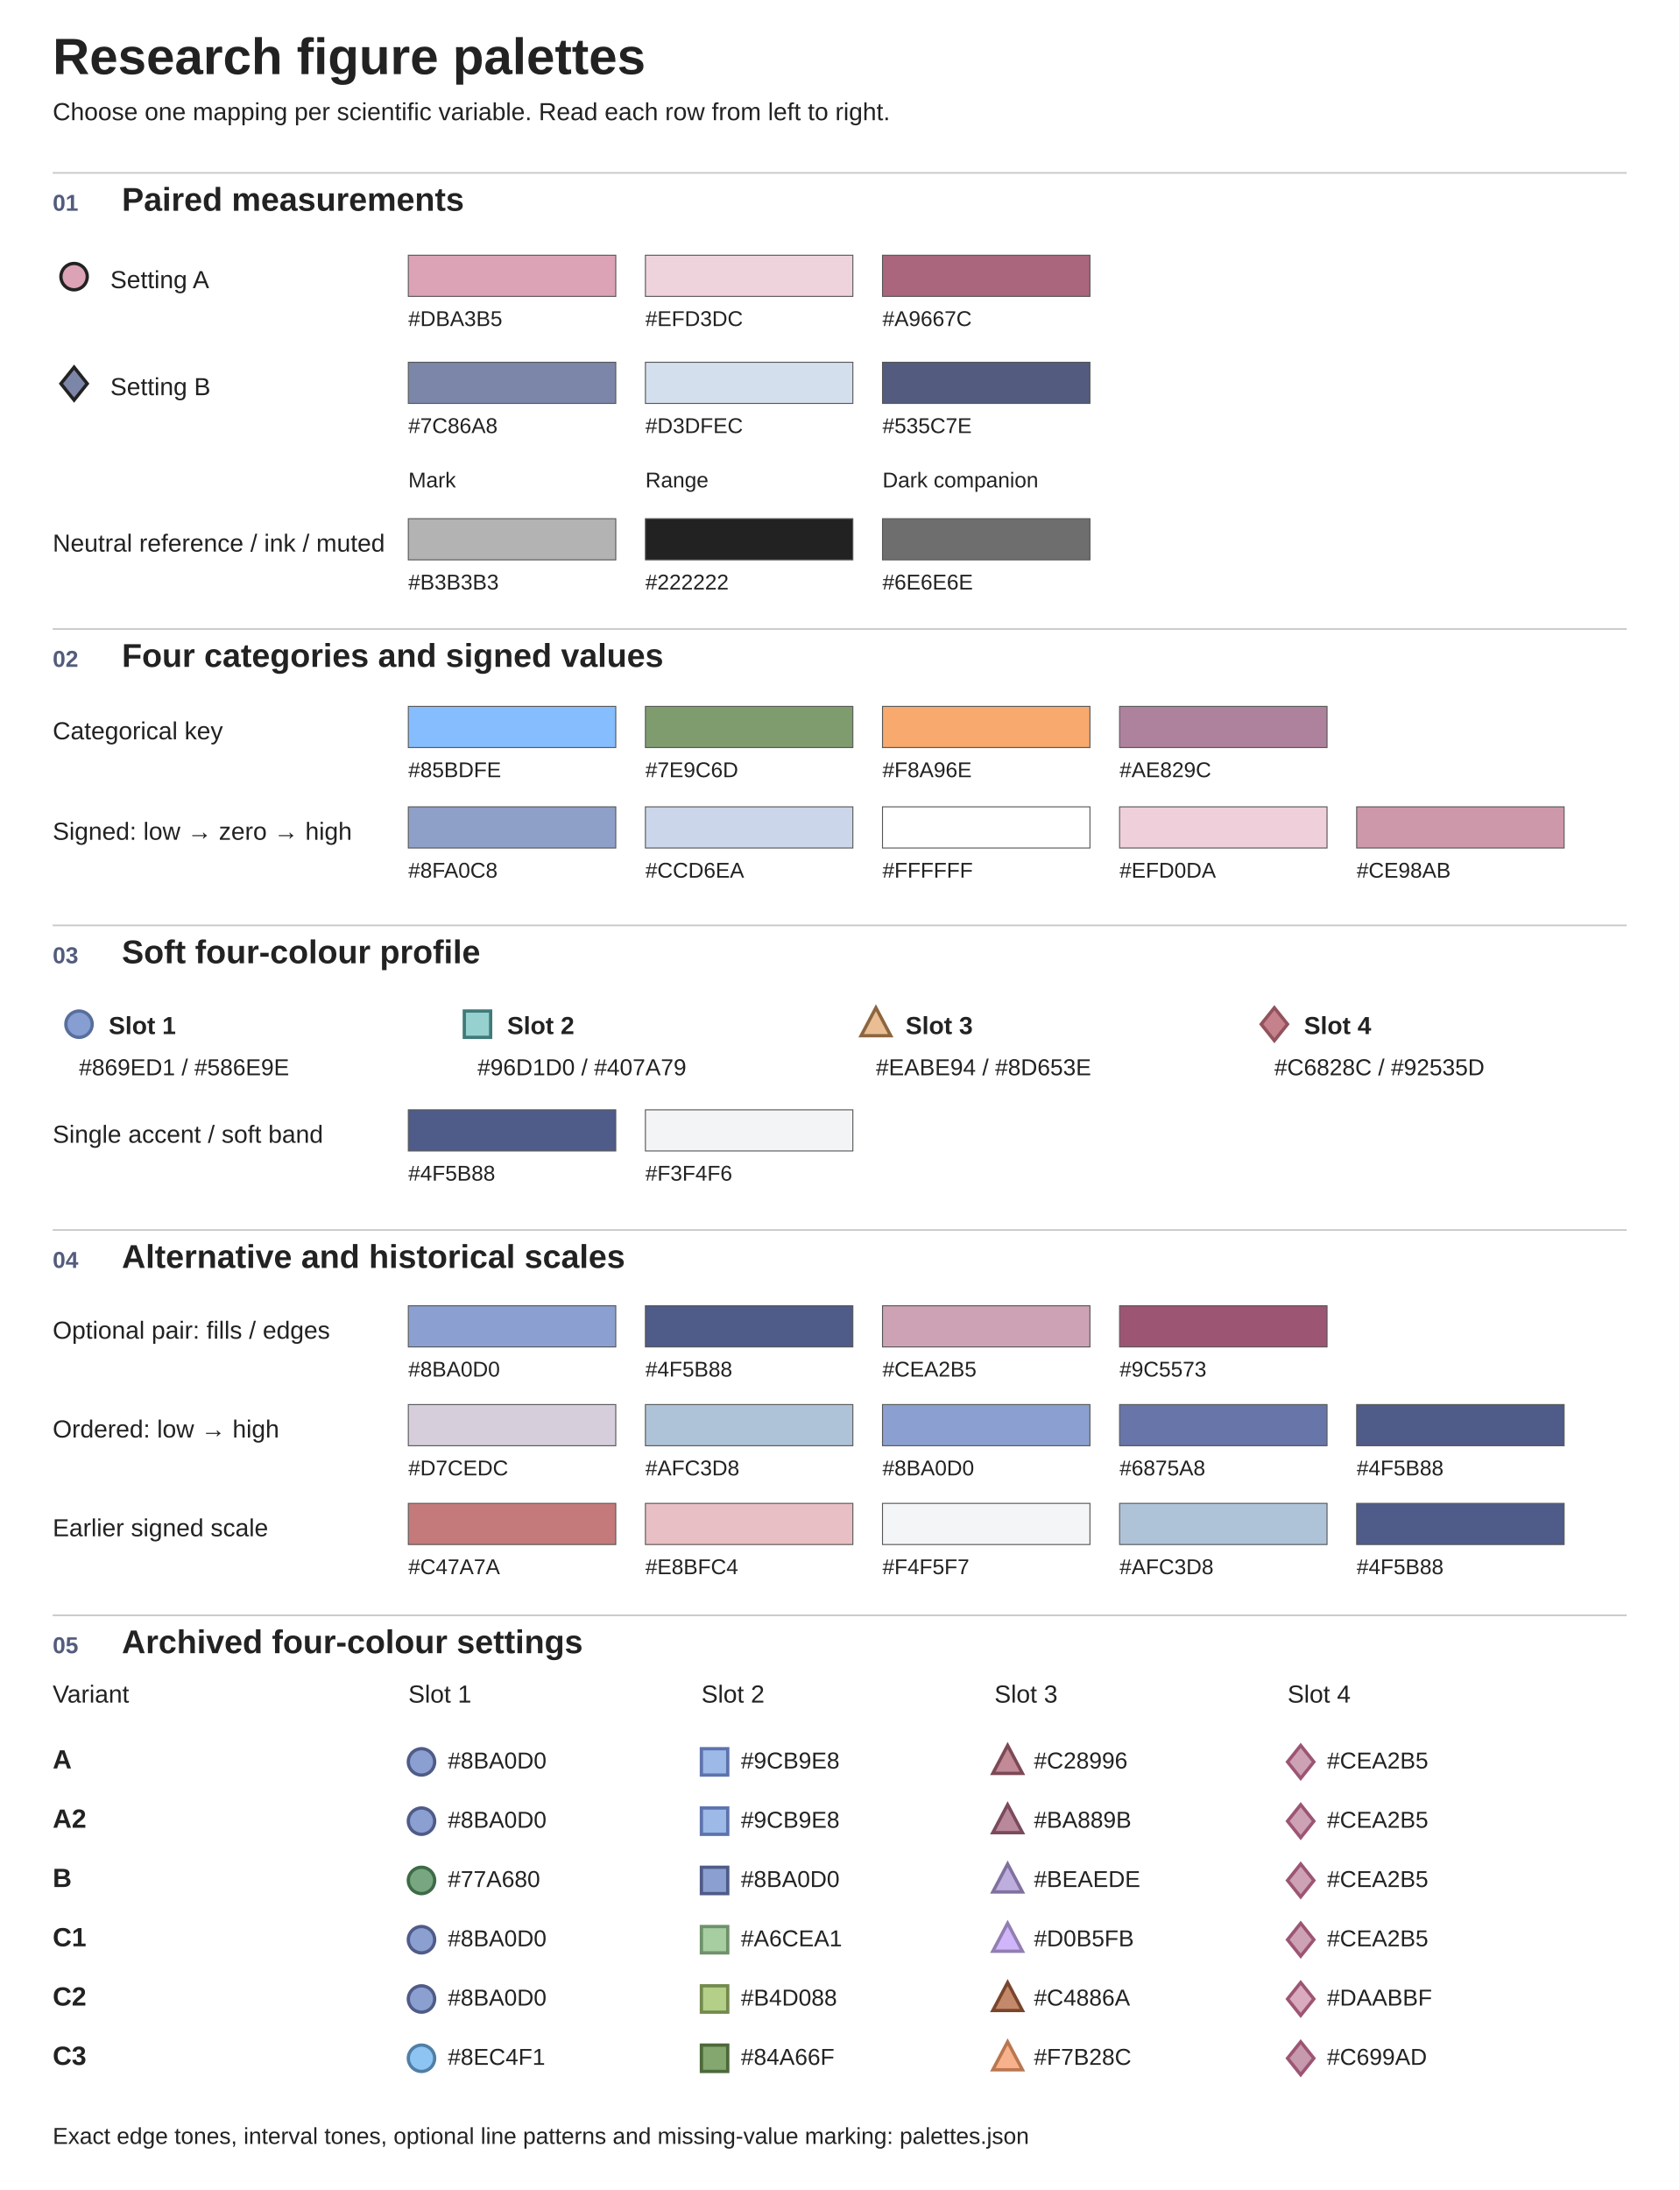
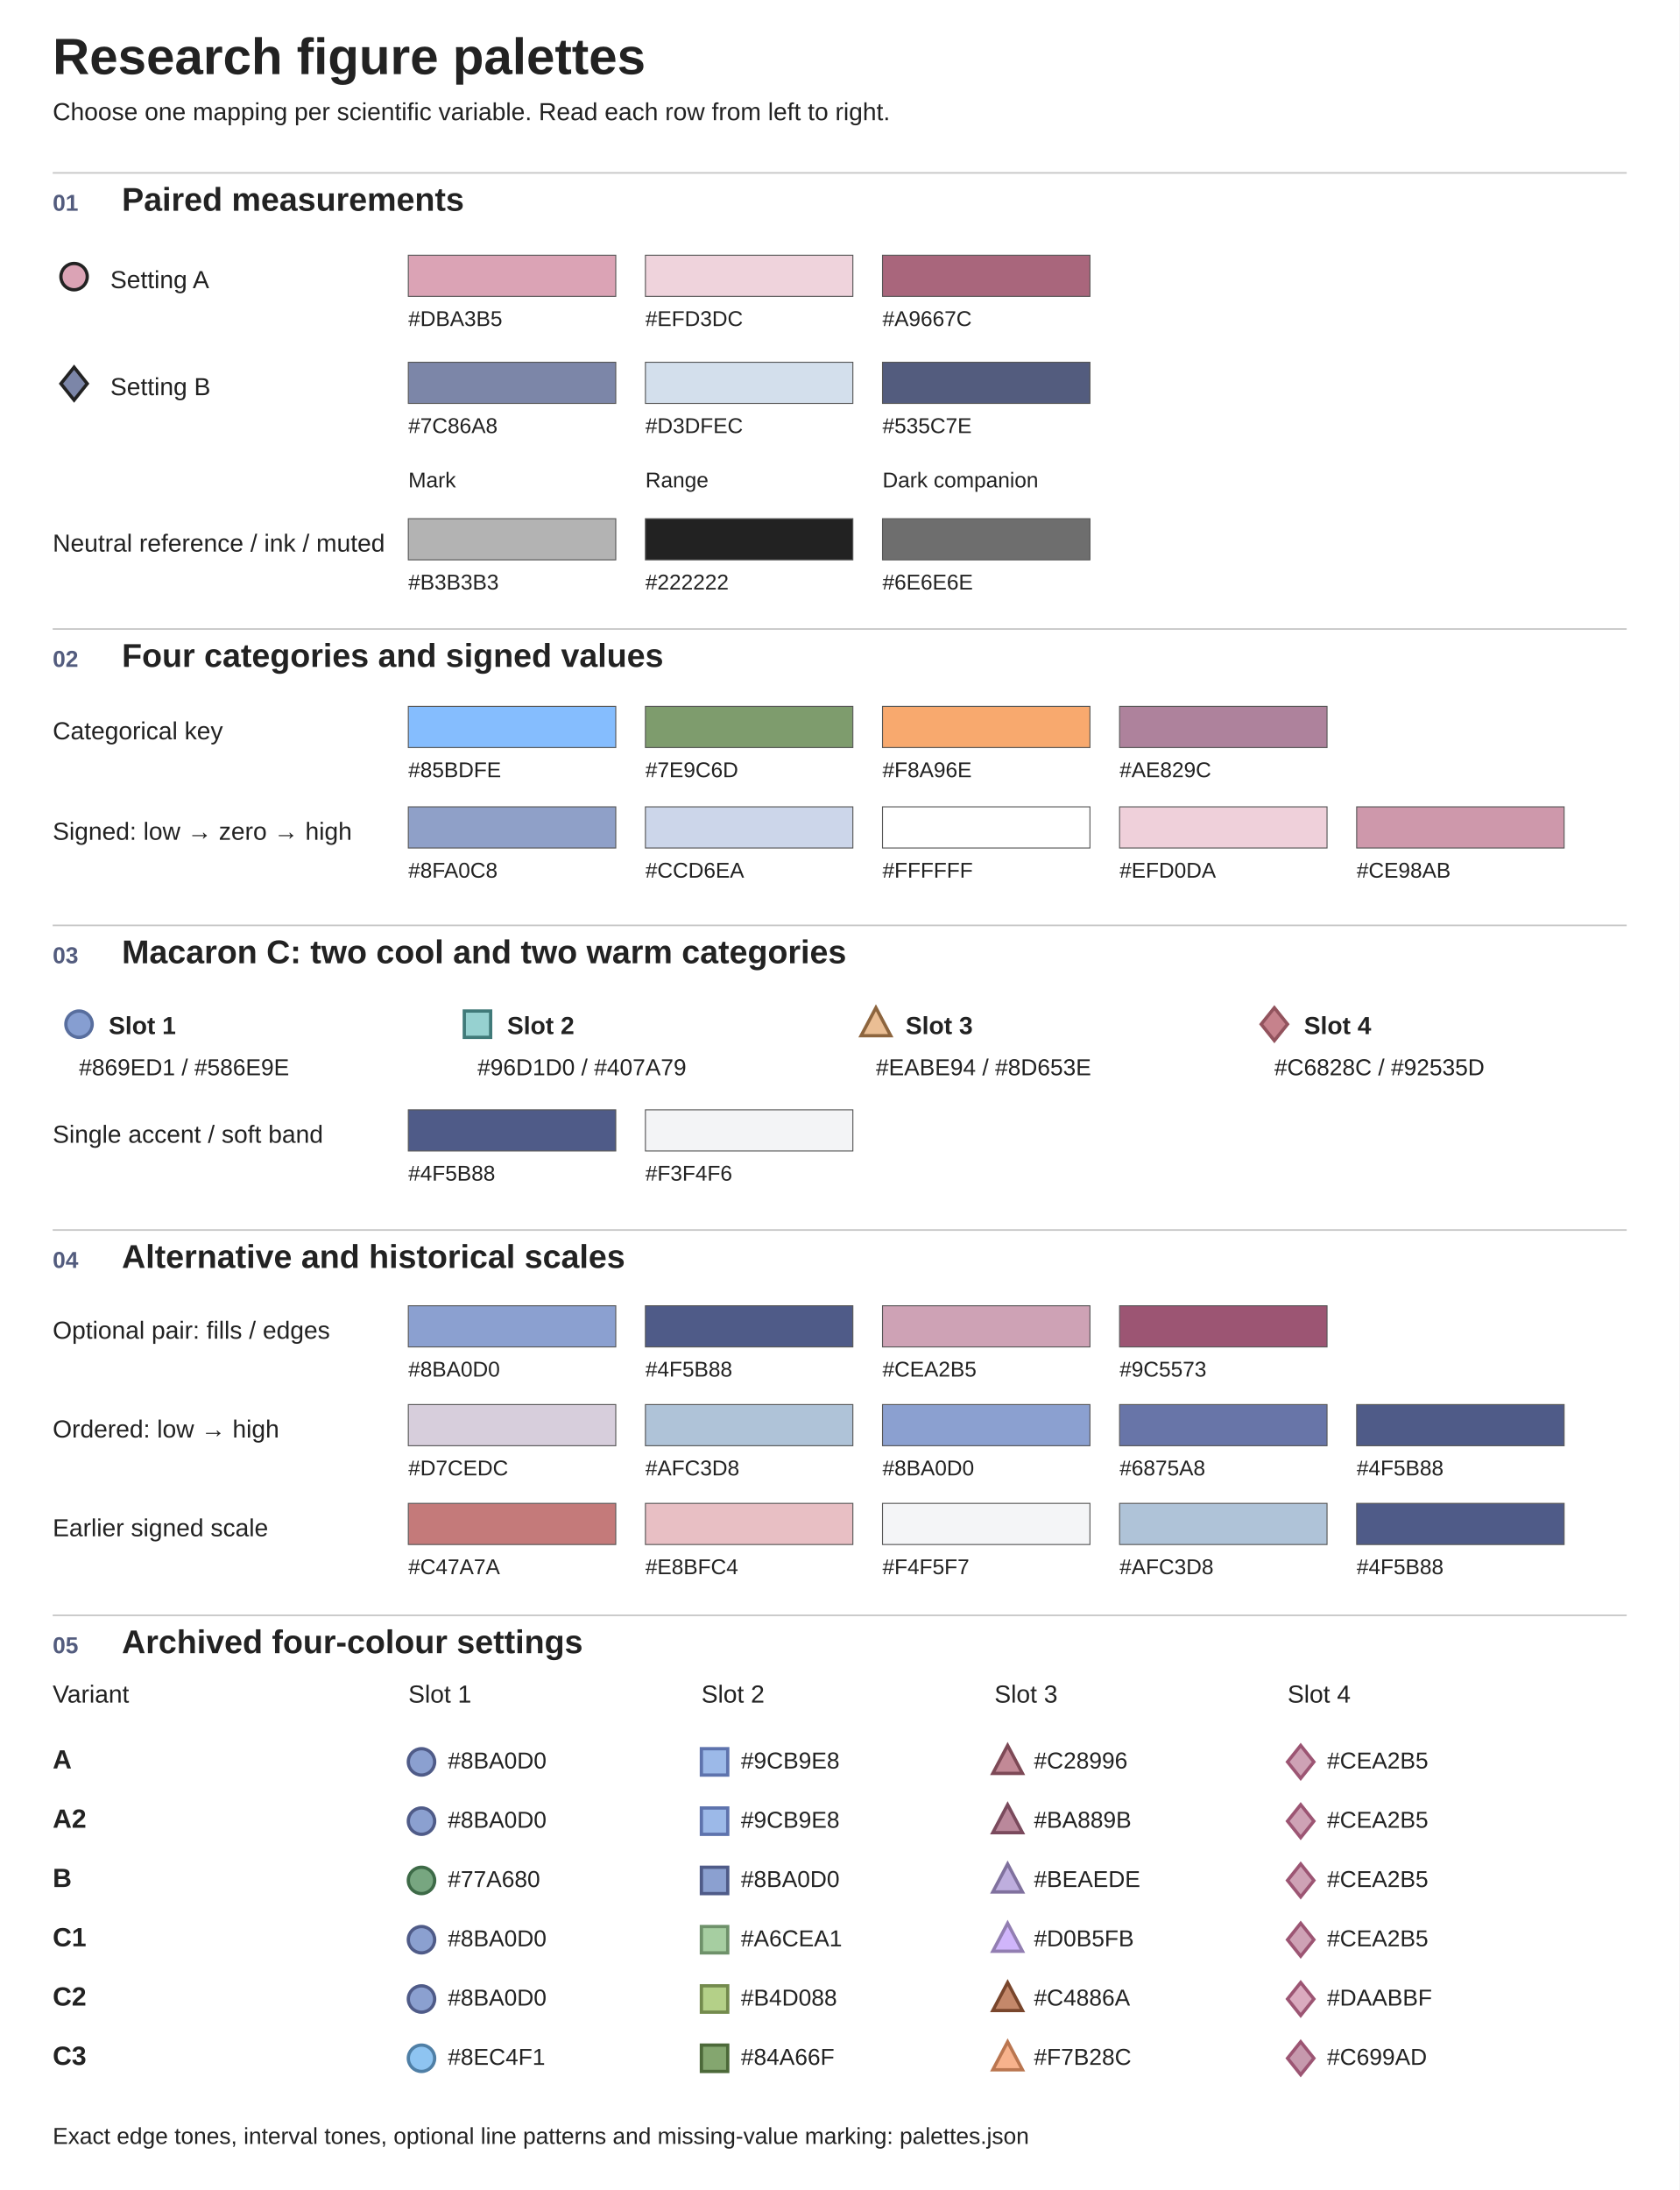
<svg xmlns="http://www.w3.org/2000/svg" width="1020" height="1330" viewBox="0 0 1020 1330" role="img" aria-labelledby="title desc">
  <rect width="1020" height="1330" fill="white" />
  <text x="32" y="45" font-family="Arial,Helvetica,sans-serif" font-size="31" font-weight="700" fill="#222222">Research figure palettes</text>
  <text x="32" y="73" font-family="Arial,Helvetica,sans-serif" font-size="15" font-weight="400" fill="#222222">Choose one mapping per scientific variable. Read each row from left to right.</text>
  <path d="M32 105H988" stroke="#C8C8C8" />
  <text x="32" y="128" font-family="Arial,Helvetica,sans-serif" font-size="14" font-weight="700" fill="#535C7E">01</text>
  <text x="74" y="128" font-family="Arial,Helvetica,sans-serif" font-size="20" font-weight="700" fill="#222222">Paired measurements</text>
  <circle cx="45" cy="168" r="8" fill="#DBA3B5" stroke="#222222" stroke-width="2" />
  <text x="67" y="175" font-family="Arial,Helvetica,sans-serif" font-size="15" font-weight="400" fill="#222222">Setting A</text>
  <rect x="248" y="155" width="126" height="25" fill="#DBA3B5" stroke="#555555" stroke-width="0.6" />
  <text x="248" y="198" font-family="Arial,Helvetica,sans-serif" font-size="13" font-weight="400" fill="#222222">#DBA3B5</text>
  <rect x="392" y="155" width="126" height="25" fill="#EFD3DC" stroke="#555555" stroke-width="0.6" />
  <text x="392" y="198" font-family="Arial,Helvetica,sans-serif" font-size="13" font-weight="400" fill="#222222">#EFD3DC</text>
  <rect x="536" y="155" width="126" height="25" fill="#A9667C" stroke="#555555" stroke-width="0.6" />
  <text x="536" y="198" font-family="Arial,Helvetica,sans-serif" font-size="13" font-weight="400" fill="#222222">#A9667C</text>
  <polygon points="45,223 53,233 45,243 37,233" fill="#7C86A8" stroke="#222222" stroke-width="2" />
  <text x="67" y="240" font-family="Arial,Helvetica,sans-serif" font-size="15" font-weight="400" fill="#222222">Setting B</text>
  <rect x="248" y="220" width="126" height="25" fill="#7C86A8" stroke="#555555" stroke-width="0.6" />
  <text x="248" y="263" font-family="Arial,Helvetica,sans-serif" font-size="13" font-weight="400" fill="#222222">#7C86A8</text>
  <rect x="392" y="220" width="126" height="25" fill="#D3DFEC" stroke="#555555" stroke-width="0.6" />
  <text x="392" y="263" font-family="Arial,Helvetica,sans-serif" font-size="13" font-weight="400" fill="#222222">#D3DFEC</text>
  <rect x="536" y="220" width="126" height="25" fill="#535C7E" stroke="#555555" stroke-width="0.6" />
  <text x="536" y="263" font-family="Arial,Helvetica,sans-serif" font-size="13" font-weight="400" fill="#222222">#535C7E</text>
  <text x="248" y="296" font-family="Arial,Helvetica,sans-serif" font-size="13" font-weight="400" fill="#222222">Mark</text>
  <text x="392" y="296" font-family="Arial,Helvetica,sans-serif" font-size="13" font-weight="400" fill="#222222">Range</text>
  <text x="536" y="296" font-family="Arial,Helvetica,sans-serif" font-size="13" font-weight="400" fill="#222222">Dark companion</text>
  <text x="32" y="335" font-family="Arial,Helvetica,sans-serif" font-size="15" font-weight="400" fill="#222222">Neutral reference / ink / muted</text>
  <rect x="248" y="315" width="126" height="25" fill="#B3B3B3" stroke="#555555" stroke-width="0.6" />
  <text x="248" y="358" font-family="Arial,Helvetica,sans-serif" font-size="13" font-weight="400" fill="#222222">#B3B3B3</text>
  <rect x="392" y="315" width="126" height="25" fill="#222222" stroke="#555555" stroke-width="0.6" />
  <text x="392" y="358" font-family="Arial,Helvetica,sans-serif" font-size="13" font-weight="400" fill="#222222">#222222</text>
  <rect x="536" y="315" width="126" height="25" fill="#6E6E6E" stroke="#555555" stroke-width="0.6" />
  <text x="536" y="358" font-family="Arial,Helvetica,sans-serif" font-size="13" font-weight="400" fill="#222222">#6E6E6E</text>
  <path d="M32 382H988" stroke="#C8C8C8" />
  <text x="32" y="405" font-family="Arial,Helvetica,sans-serif" font-size="14" font-weight="700" fill="#535C7E">02</text>
  <text x="74" y="405" font-family="Arial,Helvetica,sans-serif" font-size="20" font-weight="700" fill="#222222">Four categories and signed values</text>
  <text x="32" y="449" font-family="Arial,Helvetica,sans-serif" font-size="15" font-weight="400" fill="#222222">Categorical key</text>
  <rect x="248" y="429" width="126" height="25" fill="#85BDFE" stroke="#555555" stroke-width="0.6" />
  <text x="248" y="472" font-family="Arial,Helvetica,sans-serif" font-size="13" font-weight="400" fill="#222222">#85BDFE</text>
  <rect x="392" y="429" width="126" height="25" fill="#7E9C6D" stroke="#555555" stroke-width="0.6" />
  <text x="392" y="472" font-family="Arial,Helvetica,sans-serif" font-size="13" font-weight="400" fill="#222222">#7E9C6D</text>
  <rect x="536" y="429" width="126" height="25" fill="#F8A96E" stroke="#555555" stroke-width="0.6" />
  <text x="536" y="472" font-family="Arial,Helvetica,sans-serif" font-size="13" font-weight="400" fill="#222222">#F8A96E</text>
  <rect x="680" y="429" width="126" height="25" fill="#AE829C" stroke="#555555" stroke-width="0.6" />
  <text x="680" y="472" font-family="Arial,Helvetica,sans-serif" font-size="13" font-weight="400" fill="#222222">#AE829C</text>
  <text x="32" y="510" font-family="Arial,Helvetica,sans-serif" font-size="15" font-weight="400" fill="#222222">Signed: low → zero → high</text>
  <rect x="248" y="490" width="126" height="25" fill="#8FA0C8" stroke="#555555" stroke-width="0.6" />
  <text x="248" y="533" font-family="Arial,Helvetica,sans-serif" font-size="13" font-weight="400" fill="#222222">#8FA0C8</text>
  <rect x="392" y="490" width="126" height="25" fill="#CCD6EA" stroke="#555555" stroke-width="0.6" />
  <text x="392" y="533" font-family="Arial,Helvetica,sans-serif" font-size="13" font-weight="400" fill="#222222">#CCD6EA</text>
  <rect x="536" y="490" width="126" height="25" fill="#FFFFFF" stroke="#555555" stroke-width="0.6" />
  <text x="536" y="533" font-family="Arial,Helvetica,sans-serif" font-size="13" font-weight="400" fill="#222222">#FFFFFF</text>
  <rect x="680" y="490" width="126" height="25" fill="#EFD0DA" stroke="#555555" stroke-width="0.6" />
  <text x="680" y="533" font-family="Arial,Helvetica,sans-serif" font-size="13" font-weight="400" fill="#222222">#EFD0DA</text>
  <rect x="824" y="490" width="126" height="25" fill="#CE98AB" stroke="#555555" stroke-width="0.6" />
  <text x="824" y="533" font-family="Arial,Helvetica,sans-serif" font-size="13" font-weight="400" fill="#222222">#CE98AB</text>
  <path d="M32 562H988" stroke="#C8C8C8" />
  <text x="32" y="585" font-family="Arial,Helvetica,sans-serif" font-size="14" font-weight="700" fill="#535C7E">03</text>
-   <text x="74" y="585" font-family="Arial,Helvetica,sans-serif" font-size="20" font-weight="700" fill="#222222">Soft four-colour profile</text>
+   <text x="74" y="585" font-family="Arial,Helvetica,sans-serif" font-size="20" font-weight="700" fill="#222222">Macaron C: two cool and two warm categories</text>
  <circle cx="48" cy="622" r="8" fill="#869ED1" stroke="#586E9E" stroke-width="2" />
  <text x="66" y="628" font-family="Arial,Helvetica,sans-serif" font-size="15" font-weight="700" fill="#222222">Slot 1</text>
  <text x="48" y="653" font-family="Arial,Helvetica,sans-serif" font-size="14" font-weight="400" fill="#222222">#869ED1 / #586E9E</text>
  <rect x="282" y="614" width="16" height="16" fill="#96D1D0" stroke="#407A79" stroke-width="2" />
  <text x="308" y="628" font-family="Arial,Helvetica,sans-serif" font-size="15" font-weight="700" fill="#222222">Slot 2</text>
  <text x="290" y="653" font-family="Arial,Helvetica,sans-serif" font-size="14" font-weight="400" fill="#222222">#96D1D0 / #407A79</text>
  <polygon points="532,612 541,629 523,629" fill="#EABE94" stroke="#8D653E" stroke-width="2" />
  <text x="550" y="628" font-family="Arial,Helvetica,sans-serif" font-size="15" font-weight="700" fill="#222222">Slot 3</text>
  <text x="532" y="653" font-family="Arial,Helvetica,sans-serif" font-size="14" font-weight="400" fill="#222222">#EABE94 / #8D653E</text>
  <polygon points="774,612 782,622 774,632 766,622" fill="#C6828C" stroke="#92535D" stroke-width="2" />
  <text x="792" y="628" font-family="Arial,Helvetica,sans-serif" font-size="15" font-weight="700" fill="#222222">Slot 4</text>
  <text x="774" y="653" font-family="Arial,Helvetica,sans-serif" font-size="14" font-weight="400" fill="#222222">#C6828C / #92535D</text>
  <text x="32" y="694" font-family="Arial,Helvetica,sans-serif" font-size="15" font-weight="400" fill="#222222">Single accent / soft band</text>
  <rect x="248" y="674" width="126" height="25" fill="#4F5B88" stroke="#555555" stroke-width="0.6" />
  <text x="248" y="717" font-family="Arial,Helvetica,sans-serif" font-size="13" font-weight="400" fill="#222222">#4F5B88</text>
  <rect x="392" y="674" width="126" height="25" fill="#F3F4F6" stroke="#555555" stroke-width="0.6" />
  <text x="392" y="717" font-family="Arial,Helvetica,sans-serif" font-size="13" font-weight="400" fill="#222222">#F3F4F6</text>
  <path d="M32 747H988" stroke="#C8C8C8" />
  <text x="32" y="770" font-family="Arial,Helvetica,sans-serif" font-size="14" font-weight="700" fill="#535C7E">04</text>
  <text x="74" y="770" font-family="Arial,Helvetica,sans-serif" font-size="20" font-weight="700" fill="#222222">Alternative and historical scales</text>
  <text x="32" y="813" font-family="Arial,Helvetica,sans-serif" font-size="15" font-weight="400" fill="#222222">Optional pair: fills / edges</text>
  <rect x="248" y="793" width="126" height="25" fill="#8BA0D0" stroke="#555555" stroke-width="0.6" />
  <text x="248" y="836" font-family="Arial,Helvetica,sans-serif" font-size="13" font-weight="400" fill="#222222">#8BA0D0</text>
  <rect x="392" y="793" width="126" height="25" fill="#4F5B88" stroke="#555555" stroke-width="0.6" />
  <text x="392" y="836" font-family="Arial,Helvetica,sans-serif" font-size="13" font-weight="400" fill="#222222">#4F5B88</text>
  <rect x="536" y="793" width="126" height="25" fill="#CEA2B5" stroke="#555555" stroke-width="0.6" />
  <text x="536" y="836" font-family="Arial,Helvetica,sans-serif" font-size="13" font-weight="400" fill="#222222">#CEA2B5</text>
  <rect x="680" y="793" width="126" height="25" fill="#9C5573" stroke="#555555" stroke-width="0.6" />
  <text x="680" y="836" font-family="Arial,Helvetica,sans-serif" font-size="13" font-weight="400" fill="#222222">#9C5573</text>
  <text x="32" y="873" font-family="Arial,Helvetica,sans-serif" font-size="15" font-weight="400" fill="#222222">Ordered: low → high</text>
  <rect x="248" y="853" width="126" height="25" fill="#D7CEDC" stroke="#555555" stroke-width="0.6" />
  <text x="248" y="896" font-family="Arial,Helvetica,sans-serif" font-size="13" font-weight="400" fill="#222222">#D7CEDC</text>
  <rect x="392" y="853" width="126" height="25" fill="#AFC3D8" stroke="#555555" stroke-width="0.6" />
  <text x="392" y="896" font-family="Arial,Helvetica,sans-serif" font-size="13" font-weight="400" fill="#222222">#AFC3D8</text>
  <rect x="536" y="853" width="126" height="25" fill="#8BA0D0" stroke="#555555" stroke-width="0.6" />
  <text x="536" y="896" font-family="Arial,Helvetica,sans-serif" font-size="13" font-weight="400" fill="#222222">#8BA0D0</text>
  <rect x="680" y="853" width="126" height="25" fill="#6875A8" stroke="#555555" stroke-width="0.6" />
  <text x="680" y="896" font-family="Arial,Helvetica,sans-serif" font-size="13" font-weight="400" fill="#222222">#6875A8</text>
  <rect x="824" y="853" width="126" height="25" fill="#4F5B88" stroke="#555555" stroke-width="0.6" />
  <text x="824" y="896" font-family="Arial,Helvetica,sans-serif" font-size="13" font-weight="400" fill="#222222">#4F5B88</text>
  <text x="32" y="933" font-family="Arial,Helvetica,sans-serif" font-size="15" font-weight="400" fill="#222222">Earlier signed scale</text>
  <rect x="248" y="913" width="126" height="25" fill="#C47A7A" stroke="#555555" stroke-width="0.6" />
  <text x="248" y="956" font-family="Arial,Helvetica,sans-serif" font-size="13" font-weight="400" fill="#222222">#C47A7A</text>
  <rect x="392" y="913" width="126" height="25" fill="#E8BFC4" stroke="#555555" stroke-width="0.6" />
  <text x="392" y="956" font-family="Arial,Helvetica,sans-serif" font-size="13" font-weight="400" fill="#222222">#E8BFC4</text>
  <rect x="536" y="913" width="126" height="25" fill="#F4F5F7" stroke="#555555" stroke-width="0.6" />
  <text x="536" y="956" font-family="Arial,Helvetica,sans-serif" font-size="13" font-weight="400" fill="#222222">#F4F5F7</text>
  <rect x="680" y="913" width="126" height="25" fill="#AFC3D8" stroke="#555555" stroke-width="0.6" />
  <text x="680" y="956" font-family="Arial,Helvetica,sans-serif" font-size="13" font-weight="400" fill="#222222">#AFC3D8</text>
  <rect x="824" y="913" width="126" height="25" fill="#4F5B88" stroke="#555555" stroke-width="0.6" />
  <text x="824" y="956" font-family="Arial,Helvetica,sans-serif" font-size="13" font-weight="400" fill="#222222">#4F5B88</text>
  <path d="M32 981H988" stroke="#C8C8C8" />
  <text x="32" y="1004" font-family="Arial,Helvetica,sans-serif" font-size="14" font-weight="700" fill="#535C7E">05</text>
  <text x="74" y="1004" font-family="Arial,Helvetica,sans-serif" font-size="20" font-weight="700" fill="#222222">Archived four-colour settings</text>
  <text x="32" y="1034" font-family="Arial,Helvetica,sans-serif" font-size="15" font-weight="400" fill="#222222">Variant</text>
  <text x="248" y="1034" font-family="Arial,Helvetica,sans-serif" font-size="15" font-weight="400" fill="#222222">Slot 1</text>
  <text x="426" y="1034" font-family="Arial,Helvetica,sans-serif" font-size="15" font-weight="400" fill="#222222">Slot 2</text>
  <text x="604" y="1034" font-family="Arial,Helvetica,sans-serif" font-size="15" font-weight="400" fill="#222222">Slot 3</text>
  <text x="782" y="1034" font-family="Arial,Helvetica,sans-serif" font-size="15" font-weight="400" fill="#222222">Slot 4</text>
  <text x="32" y="1074" font-family="Arial,Helvetica,sans-serif" font-size="16" font-weight="700" fill="#222222">A</text>
  <circle cx="256" cy="1070" r="8" fill="#8BA0D0" stroke="#4F5B88" stroke-width="2" />
  <text x="272" y="1074" font-family="Arial,Helvetica,sans-serif" font-size="14" font-weight="400" fill="#222222">#8BA0D0</text>
  <rect x="426" y="1062" width="16" height="16" fill="#9CB9E8" stroke="#5E73AD" stroke-width="2" />
  <text x="450" y="1074" font-family="Arial,Helvetica,sans-serif" font-size="14" font-weight="400" fill="#222222">#9CB9E8</text>
  <polygon points="612,1060 621,1077 603,1077" fill="#C28996" stroke="#7D4956" stroke-width="2" />
  <text x="628" y="1074" font-family="Arial,Helvetica,sans-serif" font-size="14" font-weight="400" fill="#222222">#C28996</text>
  <polygon points="790,1060 798,1070 790,1080 782,1070" fill="#CEA2B5" stroke="#9C5573" stroke-width="2" />
  <text x="806" y="1074" font-family="Arial,Helvetica,sans-serif" font-size="14" font-weight="400" fill="#222222">#CEA2B5</text>
  <text x="32" y="1110" font-family="Arial,Helvetica,sans-serif" font-size="16" font-weight="700" fill="#222222">A2</text>
  <circle cx="256" cy="1106" r="8" fill="#8BA0D0" stroke="#4F5B88" stroke-width="2" />
  <text x="272" y="1110" font-family="Arial,Helvetica,sans-serif" font-size="14" font-weight="400" fill="#222222">#8BA0D0</text>
  <rect x="426" y="1098" width="16" height="16" fill="#9CB9E8" stroke="#5E73AD" stroke-width="2" />
  <text x="450" y="1110" font-family="Arial,Helvetica,sans-serif" font-size="14" font-weight="400" fill="#222222">#9CB9E8</text>
  <polygon points="612,1096 621,1113 603,1113" fill="#BA889B" stroke="#7A4A5D" stroke-width="2" />
  <text x="628" y="1110" font-family="Arial,Helvetica,sans-serif" font-size="14" font-weight="400" fill="#222222">#BA889B</text>
  <polygon points="790,1096 798,1106 790,1116 782,1106" fill="#CEA2B5" stroke="#9C5573" stroke-width="2" />
  <text x="806" y="1110" font-family="Arial,Helvetica,sans-serif" font-size="14" font-weight="400" fill="#222222">#CEA2B5</text>
  <text x="32" y="1146" font-family="Arial,Helvetica,sans-serif" font-size="16" font-weight="700" fill="#222222">B</text>
  <circle cx="256" cy="1142" r="8" fill="#77A680" stroke="#3D6A47" stroke-width="2" />
  <text x="272" y="1146" font-family="Arial,Helvetica,sans-serif" font-size="14" font-weight="400" fill="#222222">#77A680</text>
  <rect x="426" y="1134" width="16" height="16" fill="#8BA0D0" stroke="#4F5B88" stroke-width="2" />
  <text x="450" y="1146" font-family="Arial,Helvetica,sans-serif" font-size="14" font-weight="400" fill="#222222">#8BA0D0</text>
  <polygon points="612,1132 621,1149 603,1149" fill="#BEAEDE" stroke="#80719E" stroke-width="2" />
  <text x="628" y="1146" font-family="Arial,Helvetica,sans-serif" font-size="14" font-weight="400" fill="#222222">#BEAEDE</text>
  <polygon points="790,1132 798,1142 790,1152 782,1142" fill="#CEA2B5" stroke="#9C5573" stroke-width="2" />
  <text x="806" y="1146" font-family="Arial,Helvetica,sans-serif" font-size="14" font-weight="400" fill="#222222">#CEA2B5</text>
  <text x="32" y="1182" font-family="Arial,Helvetica,sans-serif" font-size="16" font-weight="700" fill="#222222">C1</text>
  <circle cx="256" cy="1178" r="8" fill="#8BA0D0" stroke="#4F5B88" stroke-width="2" />
  <text x="272" y="1182" font-family="Arial,Helvetica,sans-serif" font-size="14" font-weight="400" fill="#222222">#8BA0D0</text>
  <rect x="426" y="1170" width="16" height="16" fill="#A6CEA1" stroke="#6E916A" stroke-width="2" />
  <text x="450" y="1182" font-family="Arial,Helvetica,sans-serif" font-size="14" font-weight="400" fill="#222222">#A6CEA1</text>
  <polygon points="612,1168 621,1185 603,1185" fill="#D0B5FB" stroke="#927EB2" stroke-width="2" />
  <text x="628" y="1182" font-family="Arial,Helvetica,sans-serif" font-size="14" font-weight="400" fill="#222222">#D0B5FB</text>
  <polygon points="790,1168 798,1178 790,1188 782,1178" fill="#CEA2B5" stroke="#9C5573" stroke-width="2" />
  <text x="806" y="1182" font-family="Arial,Helvetica,sans-serif" font-size="14" font-weight="400" fill="#222222">#CEA2B5</text>
  <text x="32" y="1218" font-family="Arial,Helvetica,sans-serif" font-size="16" font-weight="700" fill="#222222">C2</text>
  <circle cx="256" cy="1214" r="8" fill="#8BA0D0" stroke="#4F5B88" stroke-width="2" />
  <text x="272" y="1218" font-family="Arial,Helvetica,sans-serif" font-size="14" font-weight="400" fill="#222222">#8BA0D0</text>
  <rect x="426" y="1206" width="16" height="16" fill="#B4D088" stroke="#738A4D" stroke-width="2" />
  <text x="450" y="1218" font-family="Arial,Helvetica,sans-serif" font-size="14" font-weight="400" fill="#222222">#B4D088</text>
  <polygon points="612,1204 621,1221 603,1221" fill="#C4886A" stroke="#79462C" stroke-width="2" />
  <text x="628" y="1218" font-family="Arial,Helvetica,sans-serif" font-size="14" font-weight="400" fill="#222222">#C4886A</text>
  <polygon points="790,1204 798,1214 790,1224 782,1214" fill="#DAABBF" stroke="#9C5573" stroke-width="2" />
  <text x="806" y="1218" font-family="Arial,Helvetica,sans-serif" font-size="14" font-weight="400" fill="#222222">#DAABBF</text>
  <text x="32" y="1254" font-family="Arial,Helvetica,sans-serif" font-size="16" font-weight="700" fill="#222222">C3</text>
  <circle cx="256" cy="1250" r="8" fill="#8EC4F1" stroke="#4F7FA6" stroke-width="2" />
  <text x="272" y="1254" font-family="Arial,Helvetica,sans-serif" font-size="14" font-weight="400" fill="#222222">#8EC4F1</text>
  <rect x="426" y="1242" width="16" height="16" fill="#84A66F" stroke="#4C6939" stroke-width="2" />
  <text x="450" y="1254" font-family="Arial,Helvetica,sans-serif" font-size="14" font-weight="400" fill="#222222">#84A66F</text>
  <polygon points="612,1240 621,1257 603,1257" fill="#F7B28C" stroke="#BA7650" stroke-width="2" />
  <text x="628" y="1254" font-family="Arial,Helvetica,sans-serif" font-size="14" font-weight="400" fill="#222222">#F7B28C</text>
  <polygon points="790,1240 798,1250 790,1260 782,1250" fill="#C699AD" stroke="#9C5573" stroke-width="2" />
  <text x="806" y="1254" font-family="Arial,Helvetica,sans-serif" font-size="14" font-weight="400" fill="#222222">#C699AD</text>
  <text x="32" y="1302" font-family="Arial,Helvetica,sans-serif" font-size="14" font-weight="400" fill="#222222">Exact edge tones, interval tones, optional line patterns and missing-value marking: palettes.json</text>
</svg>
